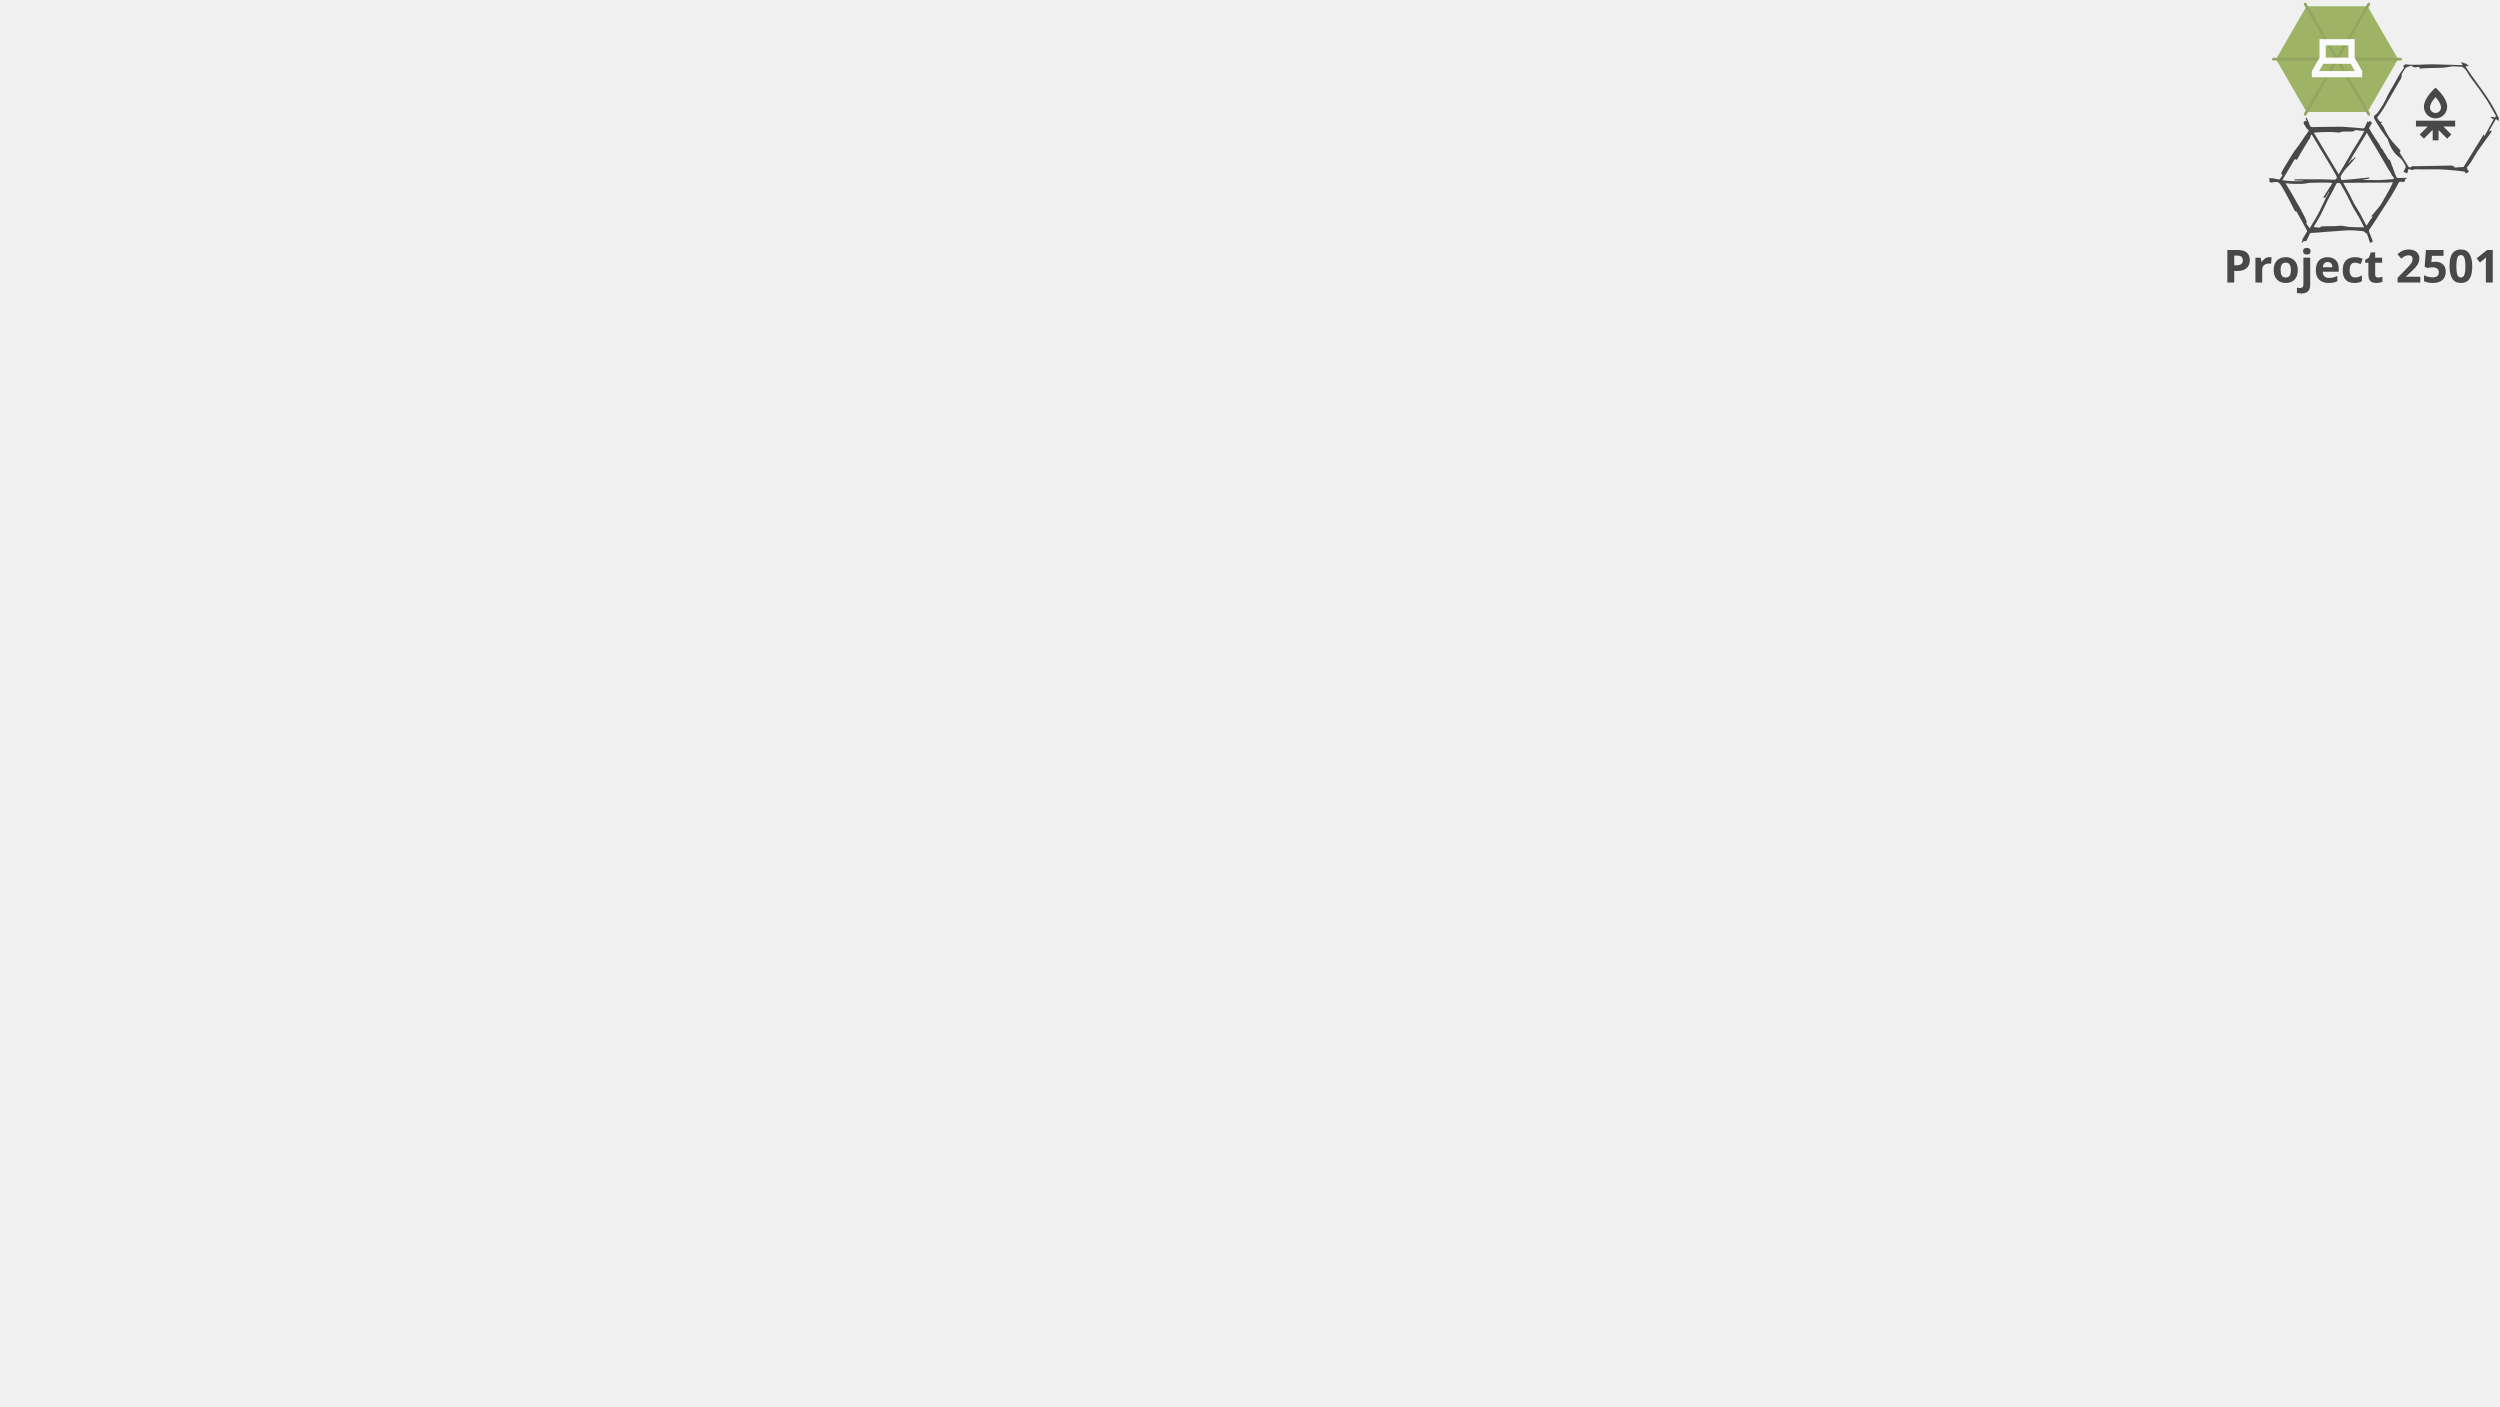
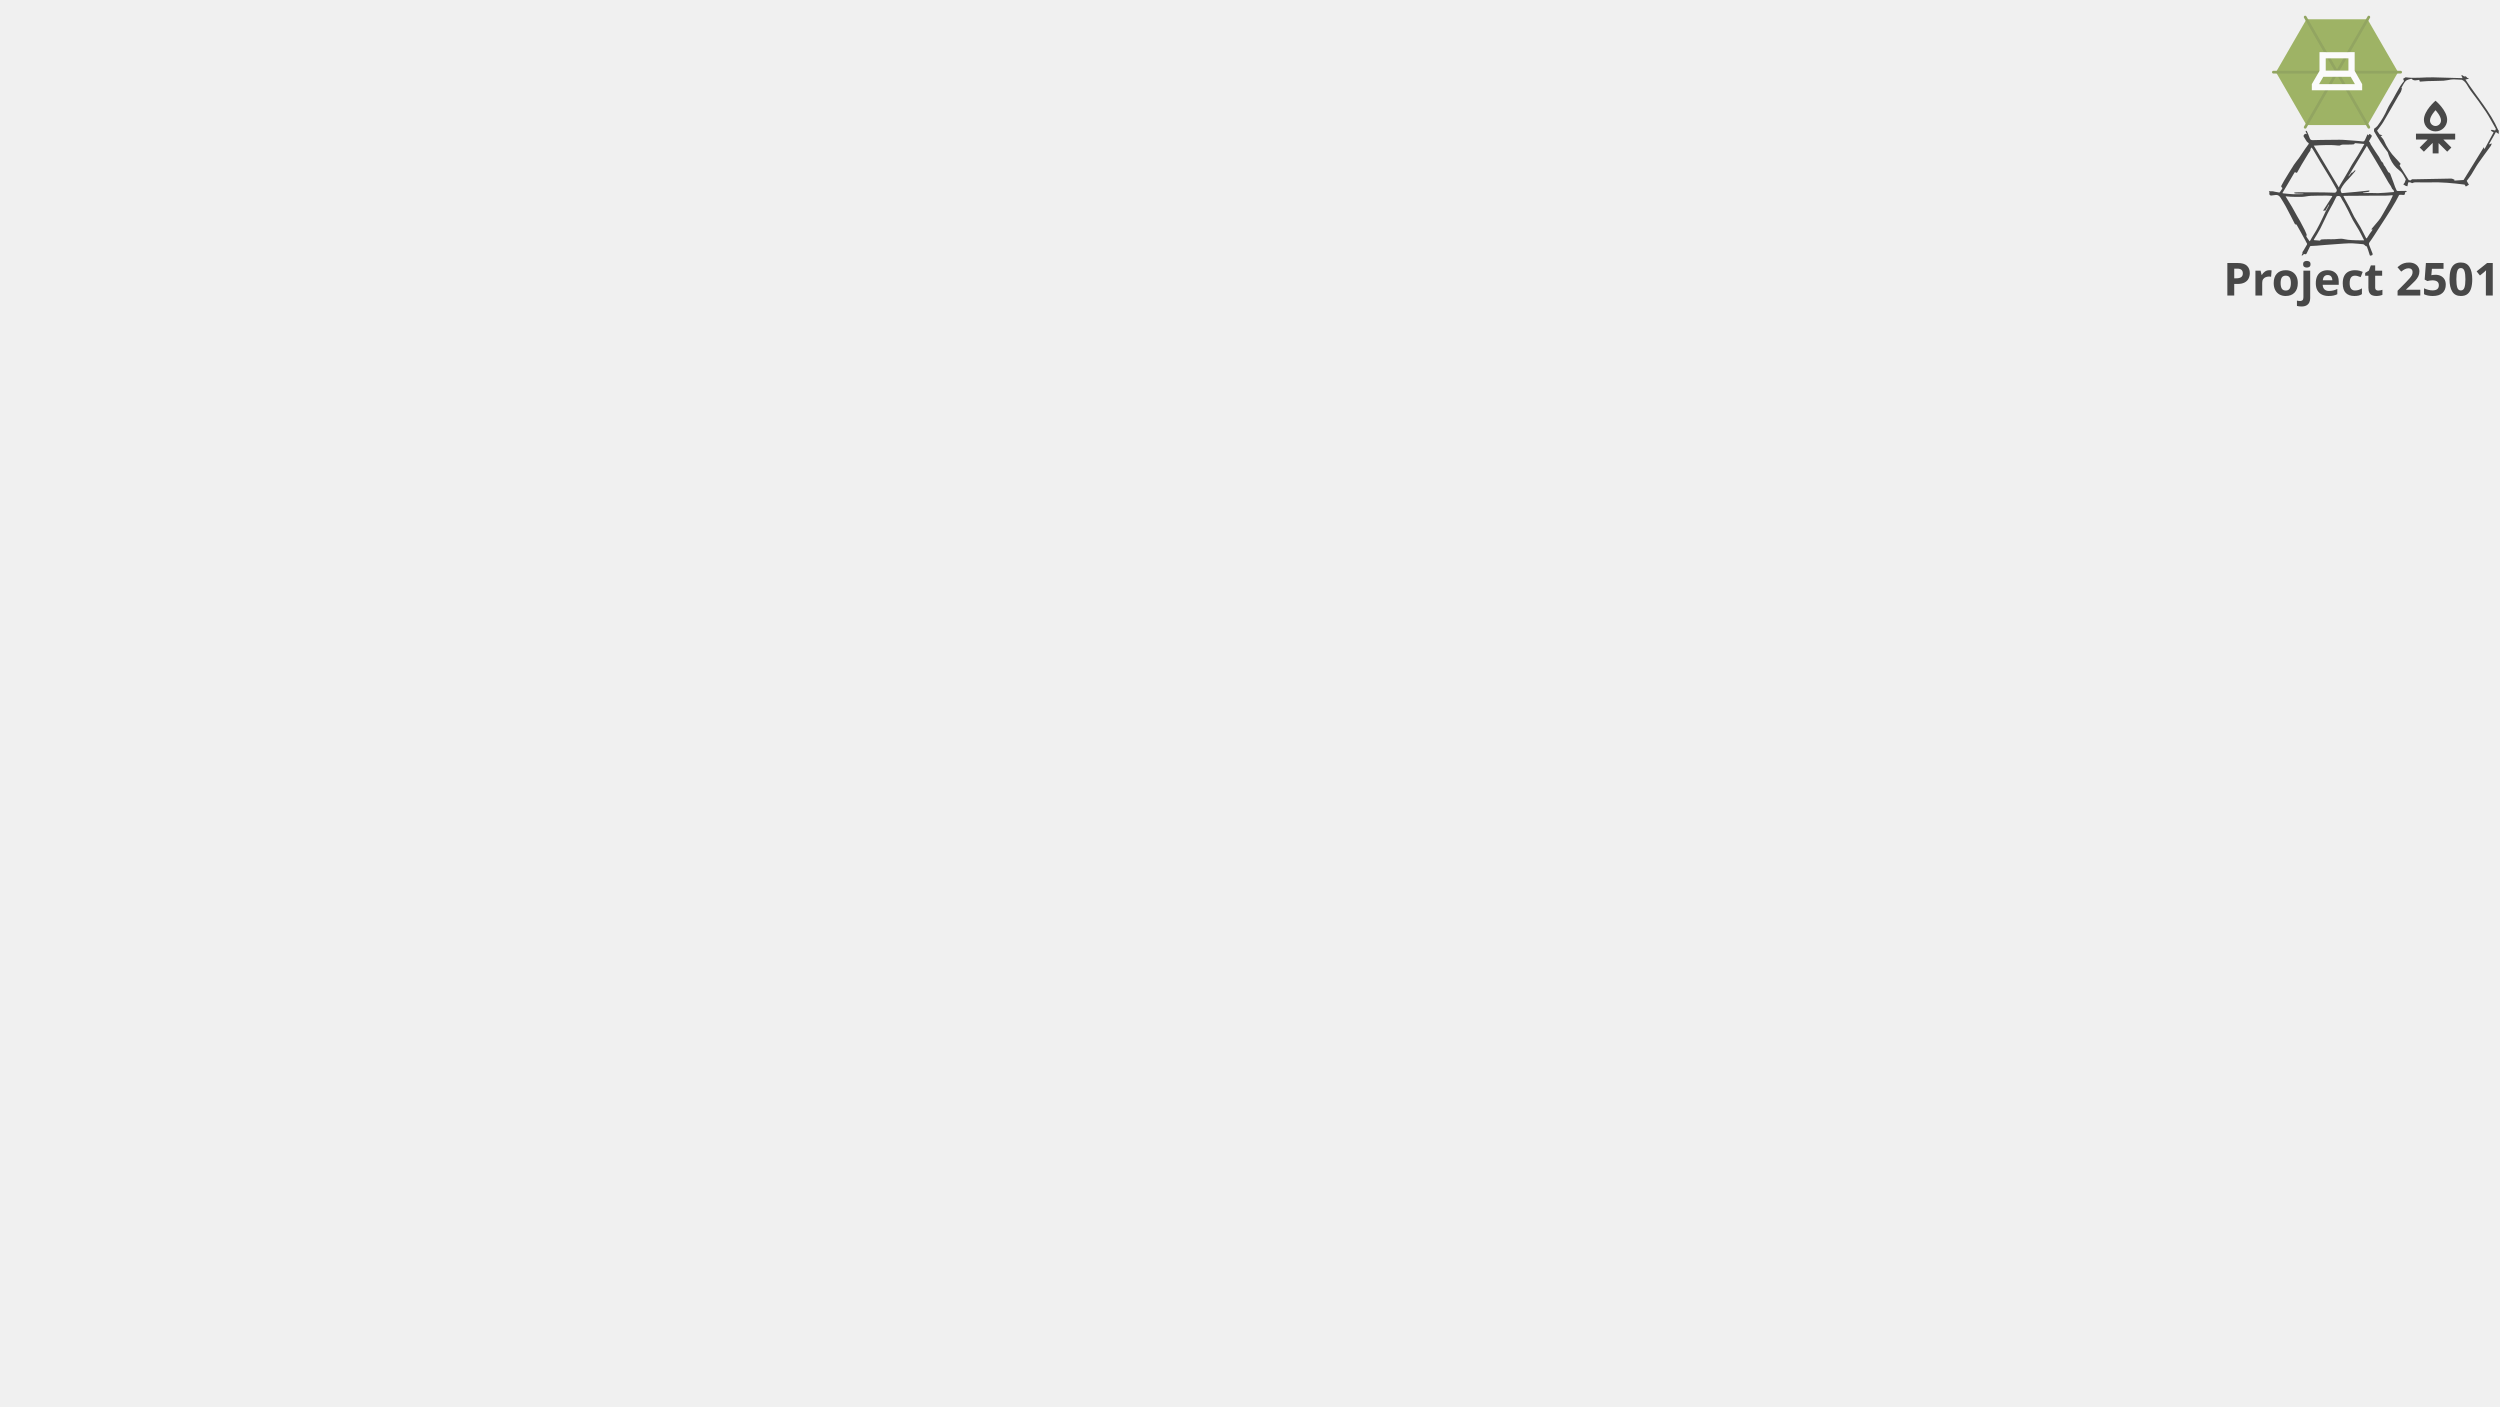
<svg xmlns="http://www.w3.org/2000/svg" width="1920" height="1080" viewBox="0 0 1920 1080" id="svg4632" version="1.1">
  <defs id="defs4634" />
  <g id="layer1" transform="translate(0,27.63747)" style="opacity:0.7">
-     <g id="g4148" style="opacity:1">
+     <g id="g4148" style="opacity:1" transform="translate(0,9.999973)">
      <text transform="scale(1.000003,0.9999972)" id="text4155" y="189.342" x="1707.447" style="font-style:normal;font-variant:normal;font-weight:600;font-stretch:normal;font-size:35px;line-height:125%;font-family:Neris;-inkscape-font-specification:'Neris, Semi-Bold';text-align:start;letter-spacing:0px;word-spacing:0px;writing-mode:lr-tb;text-anchor:start;fill:#000000;fill-opacity:1;stroke:none;stroke-width:1;stroke-linecap:butt;stroke-linejoin:miter;stroke-miterlimit:4;stroke-dasharray:none;stroke-opacity:1" xml:space="preserve">
        <tspan style="font-style:normal;font-variant:normal;font-weight:600;font-stretch:normal;font-size:35px;line-height:125%;font-family:Neris;-inkscape-font-specification:'Neris, Semi-Bold';text-align:start;writing-mode:lr-tb;text-anchor:start;fill:#000000;fill-opacity:1;stroke-width:1;stroke-miterlimit:4;stroke-dasharray:none" y="189.342" x="1707.447" id="tspan4157">Project 2501</tspan>
      </text>
-       <path id="cccamp_signet" d="m 1771.705,65.503 c -0.285,-0.639 -0.546,-1.291 -0.867,-1.912 -0.185,-0.359 -0.22,-0.675 0.189,-0.782 0.183,-0.049 0.576,0.151 0.655,0.333 0.774,1.782 1.594,3.554 2.212,5.391 0.406,1.211 1.211,1.482 2.273,1.462 2.175,-0.039 4.348,-0.133 6.522,-0.163 4.683,-0.065 9.365,-0.13 14.049,-0.14 1.725,-0.005 3.451,0.109 5.173,0.229 3.274,0.227 6.547,0.493 9.819,0.755 0.876,0.071 1.76,0.131 2.62,0.296 1.019,0.195 1.575,-0.368 1.949,-1.13 0.614,-1.245 1.126,-2.538 1.697,-3.803 0.093,-0.207 0.269,-0.377 0.408,-0.565 0.136,0.205 0.278,0.409 0.41,0.617 0.042,0.064 0.067,0.14 0.113,0.239 0.081,-0.04 0.18,-0.055 0.202,-0.106 0.193,-0.412 0.31,-1.095 0.867,-0.897 0.577,0.204 1.118,0.687 1.495,1.185 0.155,0.207 -0.094,0.807 -0.284,1.16 -0.429,0.797 -0.964,1.536 -1.403,2.328 -0.268,0.488 -0.752,0.949 0.097,1.523 0.44,0.297 0.474,1.14 0.803,1.667 1.189,1.911 2.412,3.802 3.65,5.682 0.915,1.39 1.907,2.73 2.797,4.134 0.567,0.892 1.002,1.866 1.514,2.795 0.142,0.257 0.3,0.545 0.529,0.711 0.955,0.693 1.342,1.691 1.67,2.764 0.101,0.329 0.576,0.525 0.77,0.846 0.794,1.321 1.544,2.665 2.313,4 0.108,0.19 0.198,0.499 0.352,0.539 1.517,0.401 1.597,1.882 2.043,2.942 1.162,2.753 2.067,5.614 3.109,8.419 0.332,0.896 0.733,1.772 1.179,2.617 0.119,0.223 0.519,0.42 0.791,0.418 2.056,-0.006 4.11,-0.081 6.168,-0.092 0.297,-0.001 0.6,0.219 0.9,0.337 -0.279,0.222 -0.561,0.634 -0.837,0.63 -0.646,-0.009 -0.658,0.255 -0.636,0.77 0.05,1.136 -0.493,1.527 -1.599,1.367 -0.756,-0.109 -1.535,-0.084 -2.303,-0.094 -0.767,-0.009 -0.86,0.714 -1.127,1.172 -0.725,1.253 -1.329,2.576 -2.048,3.831 -1.12,1.955 -2.271,3.891 -3.45,5.813 -1.309,2.127 -2.654,4.232 -4.008,6.333 -2.988,4.636 -5.979,9.269 -8.991,13.89 -1.186,1.82 -2.372,3.646 -3.677,5.378 -0.666,0.885 -0.504,1.606 -0.137,2.49 0.871,2.093 1.701,4.203 2.481,6.334 0.111,0.303 -0.03,0.953 -0.257,1.08 -0.495,0.273 -1.118,0.335 -1.696,0.427 -0.066,0.01 -0.219,-0.336 -0.282,-0.533 -0.391,-1.214 -0.754,-2.438 -1.151,-3.652 -0.255,-0.776 -0.547,-1.541 -0.832,-2.309 -0.087,-0.23 -0.19,-0.638 -0.309,-0.648 -1.257,-0.094 -1.656,-1.6 -2.952,-1.682 -2.525,-0.159 -5.04,-0.542 -7.565,-0.63 -2.414,-0.083 -4.843,0.02 -7.256,0.174 -4.905,0.315 -9.801,0.709 -14.702,1.087 -2.053,0.158 -4.101,0.375 -6.154,0.529 -1.448,0.107 -2.9,0.135 -4.349,0.234 -0.207,0.014 -0.495,0.191 -0.585,0.371 -0.794,1.598 -1.575,3.2 -2.311,4.824 -0.49,1.082 -0.805,1.351 -1.849,1.001 -0.493,-0.166 -0.562,0.023 -0.81,0.309 -0.316,0.366 -0.755,0.622 -1.142,0.925 -0.106,-0.144 -0.327,-0.322 -0.296,-0.425 0.093,-0.311 0.285,-0.59 0.436,-0.882 0.075,-0.145 0.243,-0.322 0.207,-0.435 -0.335,-1.045 0.492,-1.657 0.901,-2.402 0.821,-1.49 1.731,-2.931 2.567,-4.413 0.116,-0.206 0.12,-0.606 -0.01,-0.797 -0.48,-0.722 -0.807,-1.515 -1.209,-2.271 -2.099,-3.954 -4.331,-7.838 -6.515,-11.746 -0.215,-0.384 -0.392,-0.756 -0.982,-0.614 -0.173,0.041 -0.525,-0.22 -0.633,-0.427 -1.115,-2.136 -2.223,-4.282 -3.286,-6.446 -2.324,-4.737 -4.884,-9.338 -7.739,-13.777 -0.864,-1.343 -2.018,-2.158 -3.684,-1.979 -1.166,0.127 -2.324,0.369 -3.491,0.436 -0.387,0.021 -0.938,-0.244 -1.154,-0.558 -0.236,-0.34 -0.281,-0.91 -0.201,-1.34 0.059,-0.317 0.262,-0.516 -0.125,-0.758 -0.136,-0.085 -0.15,-0.366 -0.219,-0.558 0.172,-0.035 0.344,-0.107 0.515,-0.106 0.859,0.006 1.722,-0.007 2.578,0.059 0.485,0.038 0.959,0.226 1.443,0.321 1.098,0.219 2.196,0.44 3.301,0.61 0.186,0.029 0.485,-0.131 0.605,-0.297 0.594,-0.823 1.153,-1.677 1.709,-2.527 0.26,-0.4 0.368,-0.725 -0.192,-1.072 -0.525,-0.326 -0.656,-0.884 -0.301,-1.507 0.663,-1.161 1.232,-2.377 1.926,-3.517 2.523,-4.152 5.028,-8.317 7.651,-12.405 1.168,-1.818 2.656,-3.427 3.903,-5.199 1.626,-2.313 3.145,-4.701 4.734,-7.039 0.772,-1.137 1.588,-2.245 2.41,-3.347 0.446,-0.595 0.519,-1.012 -0.26,-1.421 -0.439,-0.229 -0.821,-0.654 -1.105,-1.073 -0.678,-1 -1.28,-2.052 -1.919,-3.079 -0.381,-0.613 -0.672,-1.109 -0.015,-1.844 0.749,-0.833 1.118,-1.007 2.203,-0.383 z m 46.048,8.862 c -4.748,7.805 -9.435,15.505 -14.121,23.207 0.083,0.054 0.166,0.108 0.249,0.162 0.615,-0.803 1.224,-1.612 1.851,-2.406 0.147,-0.187 0.398,-0.485 0.53,-0.452 0.678,0.168 0.916,-0.354 1.262,-0.706 0.288,-0.292 0.538,-0.622 0.839,-0.903 0.123,-0.116 0.328,-0.146 0.497,-0.215 0.027,0.204 0.087,0.412 0.066,0.611 -0.012,0.114 -0.154,0.215 -0.242,0.319 -1.685,1.954 -3.276,4.002 -5.08,5.841 -2.328,2.373 -4.436,4.869 -5.893,7.879 -0.314,0.649 0.156,2.557 0.781,2.923 0.102,0.06 0.264,0.039 0.396,0.028 3.44,-0.296 6.88,-0.569 10.316,-0.901 3.333,-0.321 6.659,-0.707 9.992,-1.046 0.238,-0.025 0.492,0.099 0.741,0.155 -0.21,0.256 -0.371,0.614 -0.642,0.741 -0.358,0.171 -0.802,0.166 -1.21,0.226 -1.111,0.165 -2.224,0.323 -3.336,0.485 0,0.07 0.011,0.14 0.016,0.209 0.208,0.035 0.417,0.104 0.625,0.103 1.789,-0.012 3.58,-0.063 5.37,-0.05 1.873,0.016 3.745,0.148 5.616,0.12 1.781,-0.027 3.561,-0.178 5.339,-0.303 2.184,-0.154 4.366,-0.327 6.545,-0.528 0.15,-0.014 0.425,-0.42 0.379,-0.51 -0.268,-0.534 -0.506,-1.235 -0.964,-1.474 -0.487,-0.254 -0.549,-0.605 -0.726,-0.971 -0.271,-0.562 -0.503,-1.15 -0.828,-1.678 -0.62,-1.003 -1.344,-1.944 -1.938,-2.962 -1.849,-3.169 -3.645,-6.37 -5.485,-9.544 -1.404,-2.424 -2.833,-4.832 -4.274,-7.233 -1.764,-2.941 -3.556,-5.866 -5.33,-8.802 -0.451,-0.747 -0.874,-1.508 -1.343,-2.321 z m -48.656,37.01 c 0,-0.062 -6e-4,-0.123 -6e-4,-0.184 -0.226,-0.023 -0.451,-0.061 -0.677,-0.067 -1.81,-0.057 -3.62,-0.1 -5.429,-0.166 -0.294,-0.011 -0.596,-0.085 -0.871,-0.19 -0.098,-0.038 -0.198,-0.277 -0.166,-0.387 0.033,-0.107 0.223,-0.227 0.353,-0.238 0.62,-0.051 1.243,-0.086 1.867,-0.092 1.507,-0.012 3.016,-0.012 4.523,-0.006 5.306,0.018 10.613,0.018 15.919,0.073 2.771,0.027 5.542,0.158 8.314,0.234 1.257,0.035 2.153,-1.495 1.543,-2.629 -0.325,-0.603 -0.679,-1.192 -1.017,-1.788 -1.053,-1.865 -2.059,-3.758 -3.162,-5.59 -2.833,-4.708 -5.726,-9.38 -8.559,-14.086 -1.915,-3.181 -3.766,-6.399 -5.662,-9.589 -0.227,-0.381 -0.558,-0.701 -0.842,-1.049 -0.257,0.384 -0.538,0.752 -0.757,1.154 -0.088,0.161 -0.024,0.4 -0.053,0.599 -0.042,0.276 -0.035,0.595 -0.176,0.815 -0.383,0.6 -0.879,1.132 -1.25,1.74 -1.818,2.973 -3.624,5.952 -5.405,8.947 -1.022,1.717 -2.042,3.443 -2.958,5.218 -0.589,1.14 -0.712,1.238 -1.831,0.559 -0.129,-0.078 -0.506,0.005 -0.579,0.126 -1.876,3.168 -3.721,6.356 -5.586,9.53 -1.113,1.893 -2.252,3.773 -3.378,5.661 -0.133,0.222 -0.253,0.453 -0.379,0.679 0.258,0.079 0.51,0.203 0.773,0.229 2.316,0.22 4.628,0.51 6.949,0.602 2.404,0.097 4.817,0.002 7.226,-0.018 0.424,-0.002 0.848,-0.055 1.273,-0.087 z m 46.565,35.554 c -1.37,-2.678 -2.525,-5.126 -3.85,-7.479 -1.522,-2.702 -3.27,-5.279 -4.773,-7.992 -1.327,-2.393 -2.434,-4.909 -3.672,-7.355 -0.942,-1.861 -1.909,-3.71 -2.915,-5.538 -0.736,-1.337 -1.708,-2.561 -2.294,-3.955 -0.562,-1.343 -1.279,-1.942 -2.748,-1.701 -0.535,0.087 -0.898,0.157 -1.153,0.693 -0.823,1.724 -1.668,3.438 -2.563,5.126 -1.295,2.445 -2.714,4.827 -3.949,7.302 -1.945,3.899 -3.69,7.902 -5.695,11.767 -1.489,2.875 -3.251,5.607 -4.901,8.398 -0.202,0.344 -0.231,0.583 0.235,0.625 1.367,0.12 2.735,0.233 4.104,0.322 0.18,0.009 0.499,-0.107 0.534,-0.226 0.173,-0.585 0.593,-0.64 1.093,-0.655 0.715,-0.017 1.428,-0.085 2.143,-0.124 3.448,-0.179 6.898,0.185 10.359,-0.299 1.552,-0.218 3.21,-0.202 4.85,0.212 1.792,0.452 3.684,0.559 5.541,0.69 1.986,0.14 3.985,0.144 5.979,0.184 1.147,0.025 2.296,0.005 3.676,0.005 z m 6.616,-8.306 c -0.494,0 -0.788,0 -1.082,0 0.143,-0.26 0.249,-0.554 0.437,-0.778 1.227,-1.463 2.489,-2.898 3.707,-4.366 0.994,-1.2 2.056,-2.365 2.888,-3.673 1.359,-2.135 2.559,-4.373 3.821,-6.571 1.099,-1.915 2.233,-3.814 3.272,-5.762 0.786,-1.472 1.413,-3.029 2.182,-4.511 0.343,-0.658 0.103,-0.702 -0.45,-0.661 -1.48,0.115 -2.96,0.29 -4.441,0.312 -3.385,0.051 -6.771,0.011 -10.157,0.029 -7.3,0.038 -14.598,0.09 -21.896,0.138 -0.95,0.007 -0.971,0.053 -0.508,0.889 1.503,2.709 3.05,5.395 4.488,8.137 1.223,2.332 2.222,4.784 3.499,7.08 1.499,2.698 3.274,5.242 4.783,7.933 1.484,2.648 2.778,5.4 4.168,8.1 0.116,0.226 0.327,0.403 0.493,0.602 0.163,-0.178 0.357,-0.336 0.485,-0.537 0.66,-1.025 1.275,-2.08 1.959,-3.089 0.749,-1.106 1.555,-2.169 2.352,-3.273 z m -26.077,-32.298 c 0.275,-0.576 0.48,-1.107 0.767,-1.592 1.221,-2.045 2.473,-4.07 3.698,-6.112 0.919,-1.527 1.831,-3.06 2.718,-4.61 0.977,-1.709 1.87,-3.471 2.893,-5.151 1.495,-2.458 3.094,-4.852 4.609,-7.299 0.911,-1.468 1.751,-2.981 2.613,-4.481 0.759,-1.319 1.504,-2.647 2.355,-4.144 -2.284,-0.202 -4.33,-0.369 -6.373,-0.57 -0.566,-0.055 -1.078,-0.165 -1.359,0.536 -0.067,0.167 -0.401,0.29 -0.627,0.32 -0.682,0.086 -1.369,0.155 -2.055,0.162 -1.984,0.021 -3.969,-0.026 -5.952,0.028 -0.654,0.018 -1.395,0.111 -1.929,0.44 -0.687,0.421 -1.325,0.321 -2.014,0.271 -1.838,-0.137 -3.676,-0.36 -5.515,-0.373 -2.834,-0.022 -5.67,0.081 -8.503,0.172 -1.493,0.05 -2.982,0.189 -4.555,0.292 6.436,10.749 12.81,21.39 19.229,32.111 z m -40.859,6.798 c 0.099,0.199 0.148,0.319 0.216,0.43 1.573,2.579 3.187,5.135 4.713,7.742 1.359,2.319 2.612,4.7 3.932,7.043 0.775,1.375 1.63,2.707 2.381,4.095 1.209,2.235 2.384,4.489 3.529,6.759 0.517,1.025 0.965,2.09 1.361,3.166 0.113,0.307 -0.075,0.72 -0.11,1.084 -0.024,0.251 -0.124,0.57 -0.011,0.742 0.763,1.172 1.573,2.312 2.413,3.53 0.249,-0.332 0.487,-0.595 0.663,-0.896 0.368,-0.633 0.678,-1.301 1.056,-1.929 1.135,-1.885 2.329,-3.736 3.431,-5.639 0.868,-1.501 1.657,-3.051 2.439,-4.6 0.834,-1.649 1.626,-3.319 2.42,-4.988 0.69,-1.45 1.317,-2.933 2.046,-4.362 0.913,-1.793 1.903,-3.546 2.854,-5.318 0.071,-0.132 0.081,-0.297 0.119,-0.448 -0.065,-0.033 -0.131,-0.063 -0.196,-0.096 -0.943,1.641 -1.886,3.283 -2.845,4.952 -0.226,-0.164 -0.376,-0.788 -0.803,-0.174 -0.073,0.104 -0.387,0.039 -0.59,0.055 0.012,-0.195 -0.043,-0.432 0.047,-0.579 0.534,-0.86 1.11,-1.696 1.66,-2.546 1.651,-2.555 3.291,-5.116 4.949,-7.667 0.289,-0.446 0.204,-0.62 -0.316,-0.653 -1.182,-0.072 -2.361,-0.231 -3.541,-0.227 -4.152,0.014 -8.308,-0.005 -12.454,0.166 -2.27,0.095 -4.519,0.705 -6.789,0.796 -2.93,0.119 -5.872,-0.022 -8.807,-0.107 -1.225,-0.038 -2.445,-0.212 -3.766,-0.333 z" style="" />
-       <path id="campfire" d="m 1893.466,23.45 c 1.094,-0.264 1.768,-0.425 2.441,-0.587 -0.024,-0.151 -0.05,-0.3 -0.075,-0.45 -0.388,-0.1 -0.778,-0.202 -1.435,-0.372 0.083,-0.132 0.167,-0.264 0.25,-0.397 -0.516,-0.291 -1.039,-0.572 -1.569,-0.845 -0.096,0.146 -0.191,0.289 -0.277,0.42 -0.733,-0.432 -1.418,-0.839 -2.104,-1.242 -0.118,0.158 -0.236,0.319 -0.353,0.476 0.26,0.549 0.521,1.097 0.921,1.938 -7.623,-0.216 -15.041,-0.453 -22.46,-0.631 -7.102,-0.171 -14.235,0.983 -21.299,-0.04 -0.641,0.364 -1.272,0.742 -1.893,1.134 0.208,0.528 0.416,1.052 0.689,1.746 -0.995,1.328 -2.171,2.635 -3.046,4.12 -1.939,3.279 -3.713,6.656 -5.582,9.977 -1.367,2.43 -3.01,4.733 -4.119,7.273 -2.046,4.683 -4.579,9.053 -7.666,13.095 -0.617,0.808 -1.526,1.398 -2.57,2.172 -0.01,0 -0.021,0 -0.031,0 -0.027,0.632 -0.045,1.266 -0.048,1.905 3.062,5.366 6.498,10.962 10.58,16.128 0.475,1.738 1.103,3.405 1.842,5.02 1.593,3.48 3.858,6.579 6.883,8.814 2.667,1.973 3.791,4.677 5.116,7.112 -0.327,0.897 -0.605,1.655 -0.871,2.39 -0.311,0.388 -0.664,0.852 -1.058,1.391 0.597,0.372 1.201,0.732 1.815,1.081 0.664,0.172 1.084,0.281 1.346,0.353 0.22,-1.077 0.413,-2.019 0.602,-2.941 0.971,-0.359 2.009,-0.066 2.962,0.54 1.018,-0.309 1.639,-0.656 2.26,-0.661 3.696,-0.013 7.395,0.2 11.083,0.061 9.035,-0.329 17.975,0.576 26.979,1.698 0.315,0.474 0.645,0.957 0.958,1.446 0.011,0.017 0.02,0.034 0.031,0.05 0.805,-0.432 1.596,-0.885 2.372,-1.361 -0.57,-0.992 -1.142,-1.985 -1.71,-2.976 1.209,-1.646 2.487,-3.212 3.571,-4.905 1.81,-2.831 3.359,-5.836 5.266,-8.597 3.134,-4.541 6.479,-8.939 9.706,-13.419 0.304,-0.424 0.4,-1.001 0.729,-1.862 -0.924,0.328 -1.359,0.484 -2.263,0.804 1.895,-3.343 3.58,-6.319 5.412,-9.55 0.85,0.59 1.51,1.047 2.156,1.496 0.023,-0.62 0.047,-1.24 0.047,-1.866 0,-0.34 -0.018,-0.675 -0.026,-1.012 -0.103,0.017 -0.202,0.035 -0.306,0.052 -6.165,-14.174 -16.689,-25.837 -25.254,-38.98 z m 22.796,39.18 c -0.93,-0.214 -1.815,-0.421 -2.7,-0.627 -0.196,0.255 -0.393,0.508 -0.588,0.763 0.675,0.397 1.348,0.792 2.11,1.24 -2.316,4.268 -4.602,8.481 -7.021,12.94 -0.187,-0.597 -0.299,-0.955 -0.48,-1.524 -5.177,8.379 -10.263,16.607 -15.559,25.178 -2.327,0.155 -4.709,0.316 -7.091,0.475 0.035,-0.234 0.074,-0.467 0.109,-0.704 -0.866,-0.299 -1.734,-0.872 -2.595,-0.861 -8.849,0.117 -17.697,0.33 -26.546,0.512 -1.124,0.021 -2.249,0.002 -3.473,0.002 -0.303,0.25 -0.67,0.552 -1.084,0.892 -0.621,-0.095 -1.24,-0.189 -1.439,-0.22 -2.453,-3.908 -4.721,-7.525 -7.022,-11.193 0.222,-0.376 0.459,-0.777 0.798,-1.351 -1.265,-1.416 -2.472,-2.876 -3.792,-4.224 -3.906,-3.992 -6.871,-8.576 -9.082,-13.703 -0.54,-1.253 -1.675,-2.251 -2.585,-3.429 0.368,-0.075 0.806,-0.165 1.241,-0.257 0.027,-0.11 0.054,-0.219 0.081,-0.329 -0.598,-0.177 -1.197,-0.354 -1.988,-0.587 -0.576,-0.84 -1.243,-1.817 -1.974,-2.884 1.687,-2.332 3.429,-4.401 4.791,-6.694 4.016,-6.764 7.876,-13.621 11.811,-20.433 0.536,-0.929 1.249,-1.77 1.701,-2.734 0.4,-0.854 0.554,-1.823 0.815,-2.739 -0.159,-0.066 -0.321,-0.131 -0.482,-0.195 1.103,-1.838 1.932,-3.946 3.4,-5.417 1.031,-1.033 2.931,-1.195 4.351,-1.714 1.933,1.987 3.935,1.137 5.978,0.868 0.11,0.325 0.226,0.66 0.473,1.38 1.886,-0.136 3.854,-0.344 5.826,-0.406 4.103,-0.132 8.211,-0.105 12.31,-0.308 1.894,-0.095 3.77,-0.591 5.661,-0.87 0.718,-0.106 1.454,-0.178 2.177,-0.155 2.001,0.06 4,0.179 6.321,0.289 3.38,1.494 4.461,5.34 6.657,8.213 4.053,5.304 8.028,10.685 11.724,16.241 2.811,4.225 5.139,8.773 7.741,13.277 -0.208,0.467 -0.364,0.811 -0.578,1.287 z m -51.787,6.902 -9.008,0 0,-4.515 13.526,0 0.01,-0.009 0.01,0.009 1.483,0 0.054,0 1.411,0 0.01,-0.009 0.01,0.009 13.595,0 0,4.515 -9.079,0 6.136,6.137 -3.194,3.193 -6.621,-6.618 0,7.907 -4.515,0 0,-8.052 -6.763,6.762 -3.194,-3.193 6.137,-6.137 z m -2.913,-15.183 c 0,-7.134 8.926,-14.641 8.926,-14.641 0,0 8.926,7.407 8.926,14.641 0,4.93 -3.996,8.926 -8.926,8.926 -4.93,0 -8.926,-3.996 -8.926,-8.926 z m 4.665,0.516 c 0,2.351 1.895,4.258 4.233,4.258 2.34,0 4.234,-1.906 4.234,-4.258 0,-3.451 -4.199,-7.874 -4.199,-7.874 0,0 -4.268,4.471 -4.268,7.874 z" style="" />
-       <polygon transform="matrix(0.5709157,0,0,0.5709157,1718.964,-55.81226)" id="tent_1" points="91.807,200.049 50.74,128.921 91.806,57.792 173.939,57.792 215.005,128.921 173.939,200.05 " style="fill:#7b992a" />
+       <path id="cccamp_signet" d="m 1771.705,65.503 c -0.285,-0.639 -0.546,-1.291 -0.867,-1.912 -0.185,-0.359 -0.22,-0.675 0.189,-0.782 0.183,-0.049 0.576,0.151 0.655,0.333 0.774,1.782 1.594,3.554 2.212,5.391 0.406,1.211 1.211,1.482 2.273,1.462 2.175,-0.039 4.348,-0.133 6.522,-0.163 4.683,-0.065 9.365,-0.13 14.049,-0.14 1.725,-0.005 3.451,0.109 5.173,0.229 3.274,0.227 6.547,0.493 9.819,0.755 0.876,0.071 1.76,0.131 2.62,0.296 1.019,0.195 1.575,-0.368 1.949,-1.13 0.614,-1.245 1.126,-2.538 1.697,-3.803 0.093,-0.207 0.269,-0.377 0.408,-0.565 0.136,0.205 0.278,0.409 0.41,0.617 0.042,0.064 0.067,0.14 0.113,0.239 0.081,-0.04 0.18,-0.055 0.202,-0.106 0.193,-0.412 0.31,-1.095 0.867,-0.897 0.577,0.204 1.118,0.687 1.495,1.185 0.155,0.207 -0.094,0.807 -0.284,1.16 -0.429,0.797 -0.964,1.536 -1.403,2.328 -0.268,0.488 -0.752,0.949 0.097,1.523 0.44,0.297 0.474,1.14 0.803,1.667 1.189,1.911 2.412,3.802 3.65,5.682 0.915,1.39 1.907,2.73 2.797,4.134 0.567,0.892 1.002,1.866 1.514,2.795 0.142,0.257 0.3,0.545 0.529,0.711 0.955,0.693 1.342,1.691 1.67,2.764 0.101,0.329 0.576,0.525 0.77,0.846 0.794,1.321 1.544,2.665 2.313,4 0.108,0.19 0.198,0.499 0.352,0.539 1.517,0.401 1.597,1.882 2.043,2.942 1.162,2.753 2.067,5.614 3.109,8.419 0.332,0.896 0.733,1.772 1.179,2.617 0.119,0.223 0.519,0.42 0.791,0.418 2.056,-0.006 4.11,-0.081 6.168,-0.092 0.297,-0.001 0.6,0.219 0.9,0.337 -0.279,0.222 -0.561,0.634 -0.837,0.63 -0.646,-0.009 -0.658,0.255 -0.636,0.77 0.05,1.136 -0.493,1.527 -1.599,1.367 -0.756,-0.109 -1.535,-0.084 -2.303,-0.094 -0.767,-0.009 -0.86,0.714 -1.127,1.172 -0.725,1.253 -1.329,2.576 -2.048,3.831 -1.12,1.955 -2.271,3.891 -3.45,5.813 -1.309,2.127 -2.654,4.232 -4.008,6.333 -2.988,4.636 -5.979,9.269 -8.991,13.89 -1.186,1.82 -2.372,3.646 -3.677,5.378 -0.666,0.885 -0.504,1.606 -0.137,2.49 0.871,2.093 1.701,4.203 2.481,6.334 0.111,0.303 -0.03,0.953 -0.257,1.08 -0.495,0.273 -1.118,0.335 -1.696,0.427 -0.066,0.01 -0.219,-0.336 -0.282,-0.533 -0.391,-1.214 -0.754,-2.438 -1.151,-3.652 -0.255,-0.776 -0.547,-1.541 -0.832,-2.309 -0.087,-0.23 -0.19,-0.638 -0.309,-0.648 -1.257,-0.094 -1.656,-1.6 -2.952,-1.682 -2.525,-0.159 -5.04,-0.542 -7.565,-0.63 -2.414,-0.083 -4.843,0.02 -7.256,0.174 -4.905,0.315 -9.801,0.709 -14.702,1.087 -2.053,0.158 -4.101,0.375 -6.154,0.529 -1.448,0.107 -2.9,0.135 -4.349,0.234 -0.207,0.014 -0.495,0.191 -0.585,0.371 -0.794,1.598 -1.575,3.2 -2.311,4.824 -0.49,1.082 -0.805,1.351 -1.849,1.001 -0.493,-0.166 -0.562,0.023 -0.81,0.309 -0.316,0.366 -0.755,0.622 -1.142,0.925 -0.106,-0.144 -0.327,-0.322 -0.296,-0.425 0.093,-0.311 0.285,-0.59 0.436,-0.882 0.075,-0.145 0.243,-0.322 0.207,-0.435 -0.335,-1.045 0.492,-1.657 0.901,-2.402 0.821,-1.49 1.731,-2.931 2.567,-4.413 0.116,-0.206 0.12,-0.606 -0.01,-0.797 -0.48,-0.722 -0.807,-1.515 -1.209,-2.271 -2.099,-3.954 -4.331,-7.838 -6.515,-11.746 -0.215,-0.384 -0.392,-0.756 -0.982,-0.614 -0.173,0.041 -0.525,-0.22 -0.633,-0.427 -1.115,-2.136 -2.223,-4.282 -3.286,-6.446 -2.324,-4.737 -4.884,-9.338 -7.739,-13.777 -0.864,-1.343 -2.018,-2.158 -3.684,-1.979 -1.166,0.127 -2.324,0.369 -3.491,0.436 -0.387,0.021 -0.938,-0.244 -1.154,-0.558 -0.236,-0.34 -0.281,-0.91 -0.201,-1.34 0.059,-0.317 0.262,-0.516 -0.125,-0.758 -0.136,-0.085 -0.15,-0.366 -0.219,-0.558 0.172,-0.035 0.344,-0.107 0.515,-0.106 0.859,0.006 1.722,-0.007 2.578,0.059 0.485,0.038 0.959,0.226 1.443,0.321 1.098,0.219 2.196,0.44 3.301,0.61 0.186,0.029 0.485,-0.131 0.605,-0.297 0.594,-0.823 1.153,-1.677 1.709,-2.527 0.26,-0.4 0.368,-0.725 -0.192,-1.072 -0.525,-0.326 -0.656,-0.884 -0.301,-1.507 0.663,-1.161 1.232,-2.377 1.926,-3.517 2.523,-4.152 5.028,-8.317 7.651,-12.405 1.168,-1.818 2.656,-3.427 3.903,-5.199 1.626,-2.313 3.145,-4.701 4.734,-7.039 0.772,-1.137 1.588,-2.245 2.41,-3.347 0.446,-0.595 0.519,-1.012 -0.26,-1.421 -0.439,-0.229 -0.821,-0.654 -1.105,-1.073 -0.678,-1 -1.28,-2.052 -1.919,-3.079 -0.381,-0.613 -0.672,-1.109 -0.015,-1.844 0.749,-0.833 1.118,-1.007 2.203,-0.383 z m 46.048,8.862 c -4.748,7.805 -9.435,15.505 -14.121,23.207 0.083,0.054 0.166,0.108 0.249,0.162 0.615,-0.803 1.224,-1.612 1.851,-2.406 0.147,-0.187 0.398,-0.485 0.53,-0.452 0.678,0.168 0.916,-0.354 1.262,-0.706 0.288,-0.292 0.538,-0.622 0.839,-0.903 0.123,-0.116 0.328,-0.146 0.497,-0.215 0.027,0.204 0.087,0.412 0.066,0.611 -0.012,0.114 -0.154,0.215 -0.242,0.319 -1.685,1.954 -3.276,4.002 -5.08,5.841 -2.328,2.373 -4.436,4.869 -5.893,7.879 -0.314,0.649 0.156,2.557 0.781,2.923 0.102,0.06 0.264,0.039 0.396,0.028 3.44,-0.296 6.88,-0.569 10.316,-0.901 3.333,-0.321 6.659,-0.707 9.992,-1.046 0.238,-0.025 0.492,0.099 0.741,0.155 -0.21,0.256 -0.371,0.614 -0.642,0.741 -0.358,0.171 -0.802,0.166 -1.21,0.226 -1.111,0.165 -2.224,0.323 -3.336,0.485 0,0.07 0.011,0.14 0.016,0.209 0.208,0.035 0.417,0.104 0.625,0.103 1.789,-0.012 3.58,-0.063 5.37,-0.05 1.873,0.016 3.745,0.148 5.616,0.12 1.781,-0.027 3.561,-0.178 5.339,-0.303 2.184,-0.154 4.366,-0.327 6.545,-0.528 0.15,-0.014 0.425,-0.42 0.379,-0.51 -0.268,-0.534 -0.506,-1.235 -0.964,-1.474 -0.487,-0.254 -0.549,-0.605 -0.726,-0.971 -0.271,-0.562 -0.503,-1.15 -0.828,-1.678 -0.62,-1.003 -1.344,-1.944 -1.938,-2.962 -1.849,-3.169 -3.645,-6.37 -5.485,-9.544 -1.404,-2.424 -2.833,-4.832 -4.274,-7.233 -1.764,-2.941 -3.556,-5.866 -5.33,-8.802 -0.451,-0.747 -0.874,-1.508 -1.343,-2.321 z m -48.656,37.01 c 0,-0.062 -6e-4,-0.123 -6e-4,-0.184 -0.226,-0.023 -0.451,-0.061 -0.677,-0.067 -1.81,-0.057 -3.62,-0.1 -5.429,-0.166 -0.294,-0.011 -0.596,-0.085 -0.871,-0.19 -0.098,-0.038 -0.198,-0.277 -0.166,-0.387 0.033,-0.107 0.223,-0.227 0.353,-0.238 0.62,-0.051 1.243,-0.086 1.867,-0.092 1.507,-0.012 3.016,-0.012 4.523,-0.006 5.306,0.018 10.613,0.018 15.919,0.073 2.771,0.027 5.542,0.158 8.314,0.234 1.257,0.035 2.153,-1.495 1.543,-2.629 -0.325,-0.603 -0.679,-1.192 -1.017,-1.788 -1.053,-1.865 -2.059,-3.758 -3.162,-5.59 -2.833,-4.708 -5.726,-9.38 -8.559,-14.086 -1.915,-3.181 -3.766,-6.399 -5.662,-9.589 -0.227,-0.381 -0.558,-0.701 -0.842,-1.049 -0.257,0.384 -0.538,0.752 -0.757,1.154 -0.088,0.161 -0.024,0.4 -0.053,0.599 -0.042,0.276 -0.035,0.595 -0.176,0.815 -0.383,0.6 -0.879,1.132 -1.25,1.74 -1.818,2.973 -3.624,5.952 -5.405,8.947 -1.022,1.717 -2.042,3.443 -2.958,5.218 -0.589,1.14 -0.712,1.238 -1.831,0.559 -0.129,-0.078 -0.506,0.005 -0.579,0.126 -1.876,3.168 -3.721,6.356 -5.586,9.53 -1.113,1.893 -2.252,3.773 -3.378,5.661 -0.133,0.222 -0.253,0.453 -0.379,0.679 0.258,0.079 0.51,0.203 0.773,0.229 2.316,0.22 4.628,0.51 6.949,0.602 2.404,0.097 4.817,0.002 7.226,-0.018 0.424,-0.002 0.848,-0.055 1.273,-0.087 z m 46.565,35.554 c -1.37,-2.678 -2.525,-5.126 -3.85,-7.479 -1.522,-2.702 -3.27,-5.279 -4.773,-7.992 -1.327,-2.393 -2.434,-4.909 -3.672,-7.355 -0.942,-1.861 -1.909,-3.71 -2.915,-5.538 -0.736,-1.337 -1.708,-2.561 -2.294,-3.955 -0.562,-1.343 -1.279,-1.942 -2.748,-1.701 -0.535,0.087 -0.898,0.157 -1.153,0.693 -0.823,1.724 -1.668,3.438 -2.563,5.126 -1.295,2.445 -2.714,4.827 -3.949,7.302 -1.945,3.899 -3.69,7.902 -5.695,11.767 -1.489,2.875 -3.251,5.607 -4.901,8.398 -0.202,0.344 -0.231,0.583 0.235,0.625 1.367,0.12 2.735,0.233 4.104,0.322 0.18,0.009 0.499,-0.107 0.534,-0.226 0.173,-0.585 0.593,-0.64 1.093,-0.655 0.715,-0.017 1.428,-0.085 2.143,-0.124 3.448,-0.179 6.898,0.185 10.359,-0.299 1.552,-0.218 3.21,-0.202 4.85,0.212 1.792,0.452 3.684,0.559 5.541,0.69 1.986,0.14 3.985,0.144 5.979,0.184 1.147,0.025 2.296,0.005 3.676,0.005 z m 6.616,-8.306 c -0.494,0 -0.788,0 -1.082,0 0.143,-0.26 0.249,-0.554 0.437,-0.778 1.227,-1.463 2.489,-2.898 3.707,-4.366 0.994,-1.2 2.056,-2.365 2.888,-3.673 1.359,-2.135 2.559,-4.373 3.821,-6.571 1.099,-1.915 2.233,-3.814 3.272,-5.762 0.786,-1.472 1.413,-3.029 2.182,-4.511 0.343,-0.658 0.103,-0.702 -0.45,-0.661 -1.48,0.115 -2.96,0.29 -4.441,0.312 -3.385,0.051 -6.771,0.011 -10.157,0.029 -7.3,0.038 -14.598,0.09 -21.896,0.138 -0.95,0.007 -0.971,0.053 -0.508,0.889 1.503,2.709 3.05,5.395 4.488,8.137 1.223,2.332 2.222,4.784 3.499,7.08 1.499,2.698 3.274,5.242 4.783,7.933 1.484,2.648 2.778,5.4 4.168,8.1 0.116,0.226 0.327,0.403 0.493,0.602 0.163,-0.178 0.357,-0.336 0.485,-0.537 0.66,-1.025 1.275,-2.08 1.959,-3.089 0.749,-1.106 1.555,-2.169 2.352,-3.273 z m -26.077,-32.298 c 0.275,-0.576 0.48,-1.107 0.767,-1.592 1.221,-2.045 2.473,-4.07 3.698,-6.112 0.919,-1.527 1.831,-3.06 2.718,-4.61 0.977,-1.709 1.87,-3.471 2.893,-5.151 1.495,-2.458 3.094,-4.852 4.609,-7.299 0.911,-1.468 1.751,-2.981 2.613,-4.481 0.759,-1.319 1.504,-2.647 2.355,-4.144 -2.284,-0.202 -4.33,-0.369 -6.373,-0.57 -0.566,-0.055 -1.078,-0.165 -1.359,0.536 -0.067,0.167 -0.401,0.29 -0.627,0.32 -0.682,0.086 -1.369,0.155 -2.055,0.162 -1.984,0.021 -3.969,-0.026 -5.952,0.028 -0.654,0.018 -1.395,0.111 -1.929,0.44 -0.687,0.421 -1.325,0.321 -2.014,0.271 -1.838,-0.137 -3.676,-0.36 -5.515,-0.373 -2.834,-0.022 -5.67,0.081 -8.503,0.172 -1.493,0.05 -2.982,0.189 -4.555,0.292 6.436,10.749 12.81,21.39 19.229,32.111 z m -40.859,6.798 c 0.099,0.199 0.148,0.319 0.216,0.43 1.573,2.579 3.187,5.135 4.713,7.742 1.359,2.319 2.612,4.7 3.932,7.043 0.775,1.375 1.63,2.707 2.381,4.095 1.209,2.235 2.384,4.489 3.529,6.759 0.517,1.025 0.965,2.09 1.361,3.166 0.113,0.307 -0.075,0.72 -0.11,1.084 -0.024,0.251 -0.124,0.57 -0.011,0.742 0.763,1.172 1.573,2.312 2.413,3.53 0.249,-0.332 0.487,-0.595 0.663,-0.896 0.368,-0.633 0.678,-1.301 1.056,-1.929 1.135,-1.885 2.329,-3.736 3.431,-5.639 0.868,-1.501 1.657,-3.051 2.439,-4.6 0.834,-1.649 1.626,-3.319 2.42,-4.988 0.69,-1.45 1.317,-2.933 2.046,-4.362 0.913,-1.793 1.903,-3.546 2.854,-5.318 0.071,-0.132 0.081,-0.297 0.119,-0.448 -0.065,-0.033 -0.131,-0.063 -0.196,-0.096 -0.943,1.641 -1.886,3.283 -2.845,4.952 -0.226,-0.164 -0.376,-0.788 -0.803,-0.174 -0.073,0.104 -0.387,0.039 -0.59,0.055 0.012,-0.195 -0.043,-0.432 0.047,-0.579 0.534,-0.86 1.11,-1.696 1.66,-2.546 1.651,-2.555 3.291,-5.116 4.949,-7.667 0.289,-0.446 0.204,-0.62 -0.316,-0.653 -1.182,-0.072 -2.361,-0.231 -3.541,-0.227 -4.152,0.014 -8.308,-0.005 -12.454,0.166 -2.27,0.095 -4.519,0.705 -6.789,0.796 -2.93,0.119 -5.872,-0.022 -8.807,-0.107 -1.225,-0.038 -2.445,-0.212 -3.766,-0.333 z" />
+       <path id="campfire" d="m 1893.466,23.45 c 1.094,-0.264 1.768,-0.425 2.441,-0.587 -0.024,-0.151 -0.05,-0.3 -0.075,-0.45 -0.388,-0.1 -0.778,-0.202 -1.435,-0.372 0.083,-0.132 0.167,-0.264 0.25,-0.397 -0.516,-0.291 -1.039,-0.572 -1.569,-0.845 -0.096,0.146 -0.191,0.289 -0.277,0.42 -0.733,-0.432 -1.418,-0.839 -2.104,-1.242 -0.118,0.158 -0.236,0.319 -0.353,0.476 0.26,0.549 0.521,1.097 0.921,1.938 -7.623,-0.216 -15.041,-0.453 -22.46,-0.631 -7.102,-0.171 -14.235,0.983 -21.299,-0.04 -0.641,0.364 -1.272,0.742 -1.893,1.134 0.208,0.528 0.416,1.052 0.689,1.746 -0.995,1.328 -2.171,2.635 -3.046,4.12 -1.939,3.279 -3.713,6.656 -5.582,9.977 -1.367,2.43 -3.01,4.733 -4.119,7.273 -2.046,4.683 -4.579,9.053 -7.666,13.095 -0.617,0.808 -1.526,1.398 -2.57,2.172 -0.01,0 -0.021,0 -0.031,0 -0.027,0.632 -0.045,1.266 -0.048,1.905 3.062,5.366 6.498,10.962 10.58,16.128 0.475,1.738 1.103,3.405 1.842,5.02 1.593,3.48 3.858,6.579 6.883,8.814 2.667,1.973 3.791,4.677 5.116,7.112 -0.327,0.897 -0.605,1.655 -0.871,2.39 -0.311,0.388 -0.664,0.852 -1.058,1.391 0.597,0.372 1.201,0.732 1.815,1.081 0.664,0.172 1.084,0.281 1.346,0.353 0.22,-1.077 0.413,-2.019 0.602,-2.941 0.971,-0.359 2.009,-0.066 2.962,0.54 1.018,-0.309 1.639,-0.656 2.26,-0.661 3.696,-0.013 7.395,0.2 11.083,0.061 9.035,-0.329 17.975,0.576 26.979,1.698 0.315,0.474 0.645,0.957 0.958,1.446 0.011,0.017 0.02,0.034 0.031,0.05 0.805,-0.432 1.596,-0.885 2.372,-1.361 -0.57,-0.992 -1.142,-1.985 -1.71,-2.976 1.209,-1.646 2.487,-3.212 3.571,-4.905 1.81,-2.831 3.359,-5.836 5.266,-8.597 3.134,-4.541 6.479,-8.939 9.706,-13.419 0.304,-0.424 0.4,-1.001 0.729,-1.862 -0.924,0.328 -1.359,0.484 -2.263,0.804 1.895,-3.343 3.58,-6.319 5.412,-9.55 0.85,0.59 1.51,1.047 2.156,1.496 0.023,-0.62 0.047,-1.24 0.047,-1.866 0,-0.34 -0.018,-0.675 -0.026,-1.012 -0.103,0.017 -0.202,0.035 -0.306,0.052 -6.165,-14.174 -16.689,-25.837 -25.254,-38.98 z m 22.796,39.18 c -0.93,-0.214 -1.815,-0.421 -2.7,-0.627 -0.196,0.255 -0.393,0.508 -0.588,0.763 0.675,0.397 1.348,0.792 2.11,1.24 -2.316,4.268 -4.602,8.481 -7.021,12.94 -0.187,-0.597 -0.299,-0.955 -0.48,-1.524 -5.177,8.379 -10.263,16.607 -15.559,25.178 -2.327,0.155 -4.709,0.316 -7.091,0.475 0.035,-0.234 0.074,-0.467 0.109,-0.704 -0.866,-0.299 -1.734,-0.872 -2.595,-0.861 -8.849,0.117 -17.697,0.33 -26.546,0.512 -1.124,0.021 -2.249,0.002 -3.473,0.002 -0.303,0.25 -0.67,0.552 -1.084,0.892 -0.621,-0.095 -1.24,-0.189 -1.439,-0.22 -2.453,-3.908 -4.721,-7.525 -7.022,-11.193 0.222,-0.376 0.459,-0.777 0.798,-1.351 -1.265,-1.416 -2.472,-2.876 -3.792,-4.224 -3.906,-3.992 -6.871,-8.576 -9.082,-13.703 -0.54,-1.253 -1.675,-2.251 -2.585,-3.429 0.368,-0.075 0.806,-0.165 1.241,-0.257 0.027,-0.11 0.054,-0.219 0.081,-0.329 -0.598,-0.177 -1.197,-0.354 -1.988,-0.587 -0.576,-0.84 -1.243,-1.817 -1.974,-2.884 1.687,-2.332 3.429,-4.401 4.791,-6.694 4.016,-6.764 7.876,-13.621 11.811,-20.433 0.536,-0.929 1.249,-1.77 1.701,-2.734 0.4,-0.854 0.554,-1.823 0.815,-2.739 -0.159,-0.066 -0.321,-0.131 -0.482,-0.195 1.103,-1.838 1.932,-3.946 3.4,-5.417 1.031,-1.033 2.931,-1.195 4.351,-1.714 1.933,1.987 3.935,1.137 5.978,0.868 0.11,0.325 0.226,0.66 0.473,1.38 1.886,-0.136 3.854,-0.344 5.826,-0.406 4.103,-0.132 8.211,-0.105 12.31,-0.308 1.894,-0.095 3.77,-0.591 5.661,-0.87 0.718,-0.106 1.454,-0.178 2.177,-0.155 2.001,0.06 4,0.179 6.321,0.289 3.38,1.494 4.461,5.34 6.657,8.213 4.053,5.304 8.028,10.685 11.724,16.241 2.811,4.225 5.139,8.773 7.741,13.277 -0.208,0.467 -0.364,0.811 -0.578,1.287 z m -51.787,6.902 -9.008,0 0,-4.515 13.526,0 0.01,-0.009 0.01,0.009 1.483,0 0.054,0 1.411,0 0.01,-0.009 0.01,0.009 13.595,0 0,4.515 -9.079,0 6.136,6.137 -3.194,3.193 -6.621,-6.618 0,7.907 -4.515,0 0,-8.052 -6.763,6.762 -3.194,-3.193 6.137,-6.137 z m -2.913,-15.183 c 0,-7.134 8.926,-14.641 8.926,-14.641 0,0 8.926,7.407 8.926,14.641 0,4.93 -3.996,8.926 -8.926,8.926 -4.93,0 -8.926,-3.996 -8.926,-8.926 z m 4.665,0.516 c 0,2.351 1.895,4.258 4.233,4.258 2.34,0 4.234,-1.906 4.234,-4.258 0,-3.451 -4.199,-7.874 -4.199,-7.874 0,0 -4.268,4.471 -4.268,7.874 z" />
+       <polygon transform="matrix(0.5709157,0,0,0.5709157,1718.964,-55.81226)" id="tent_1" points="91.806,57.792 173.939,57.792 215.005,128.921 173.939,200.05 91.807,200.049 50.74,128.921 " style="fill:#7b992a" />
      <path id="tent_2" stroke-miterlimit="10" d="m 1819.254,-24.526 -48.862,84.632 m 48.862,0 -48.863,-84.632 m -24.431,42.316 97.726,0" style="fill:none;stroke:#698423;stroke-width:2.109;stroke-linecap:round;stroke-miterlimit:10" />
      <path id="icon_laptop" d="m 1814.113,26.96 -5.726,-10.203 0,-14.333 -4.796,0 0,0.007 -17.424,0 0,-0.007 -4.795,0 0,14.333 0.014,0 0,0.043 -5.887,10.137 6e-4,0.023 -0.01,0 0,4.752 38.656,0 0,-4.752 -0.038,-5.71e-4 0,0 z m -10.521,-19.776 0,9.423 -17.424,0 0,-9.423 17.424,0 z m -19.299,14.175 21.039,0 3.244,5.601 -27.536,0 3.252,-5.601 z" style="fill:#ffffff" />
    </g>
  </g>
</svg>
